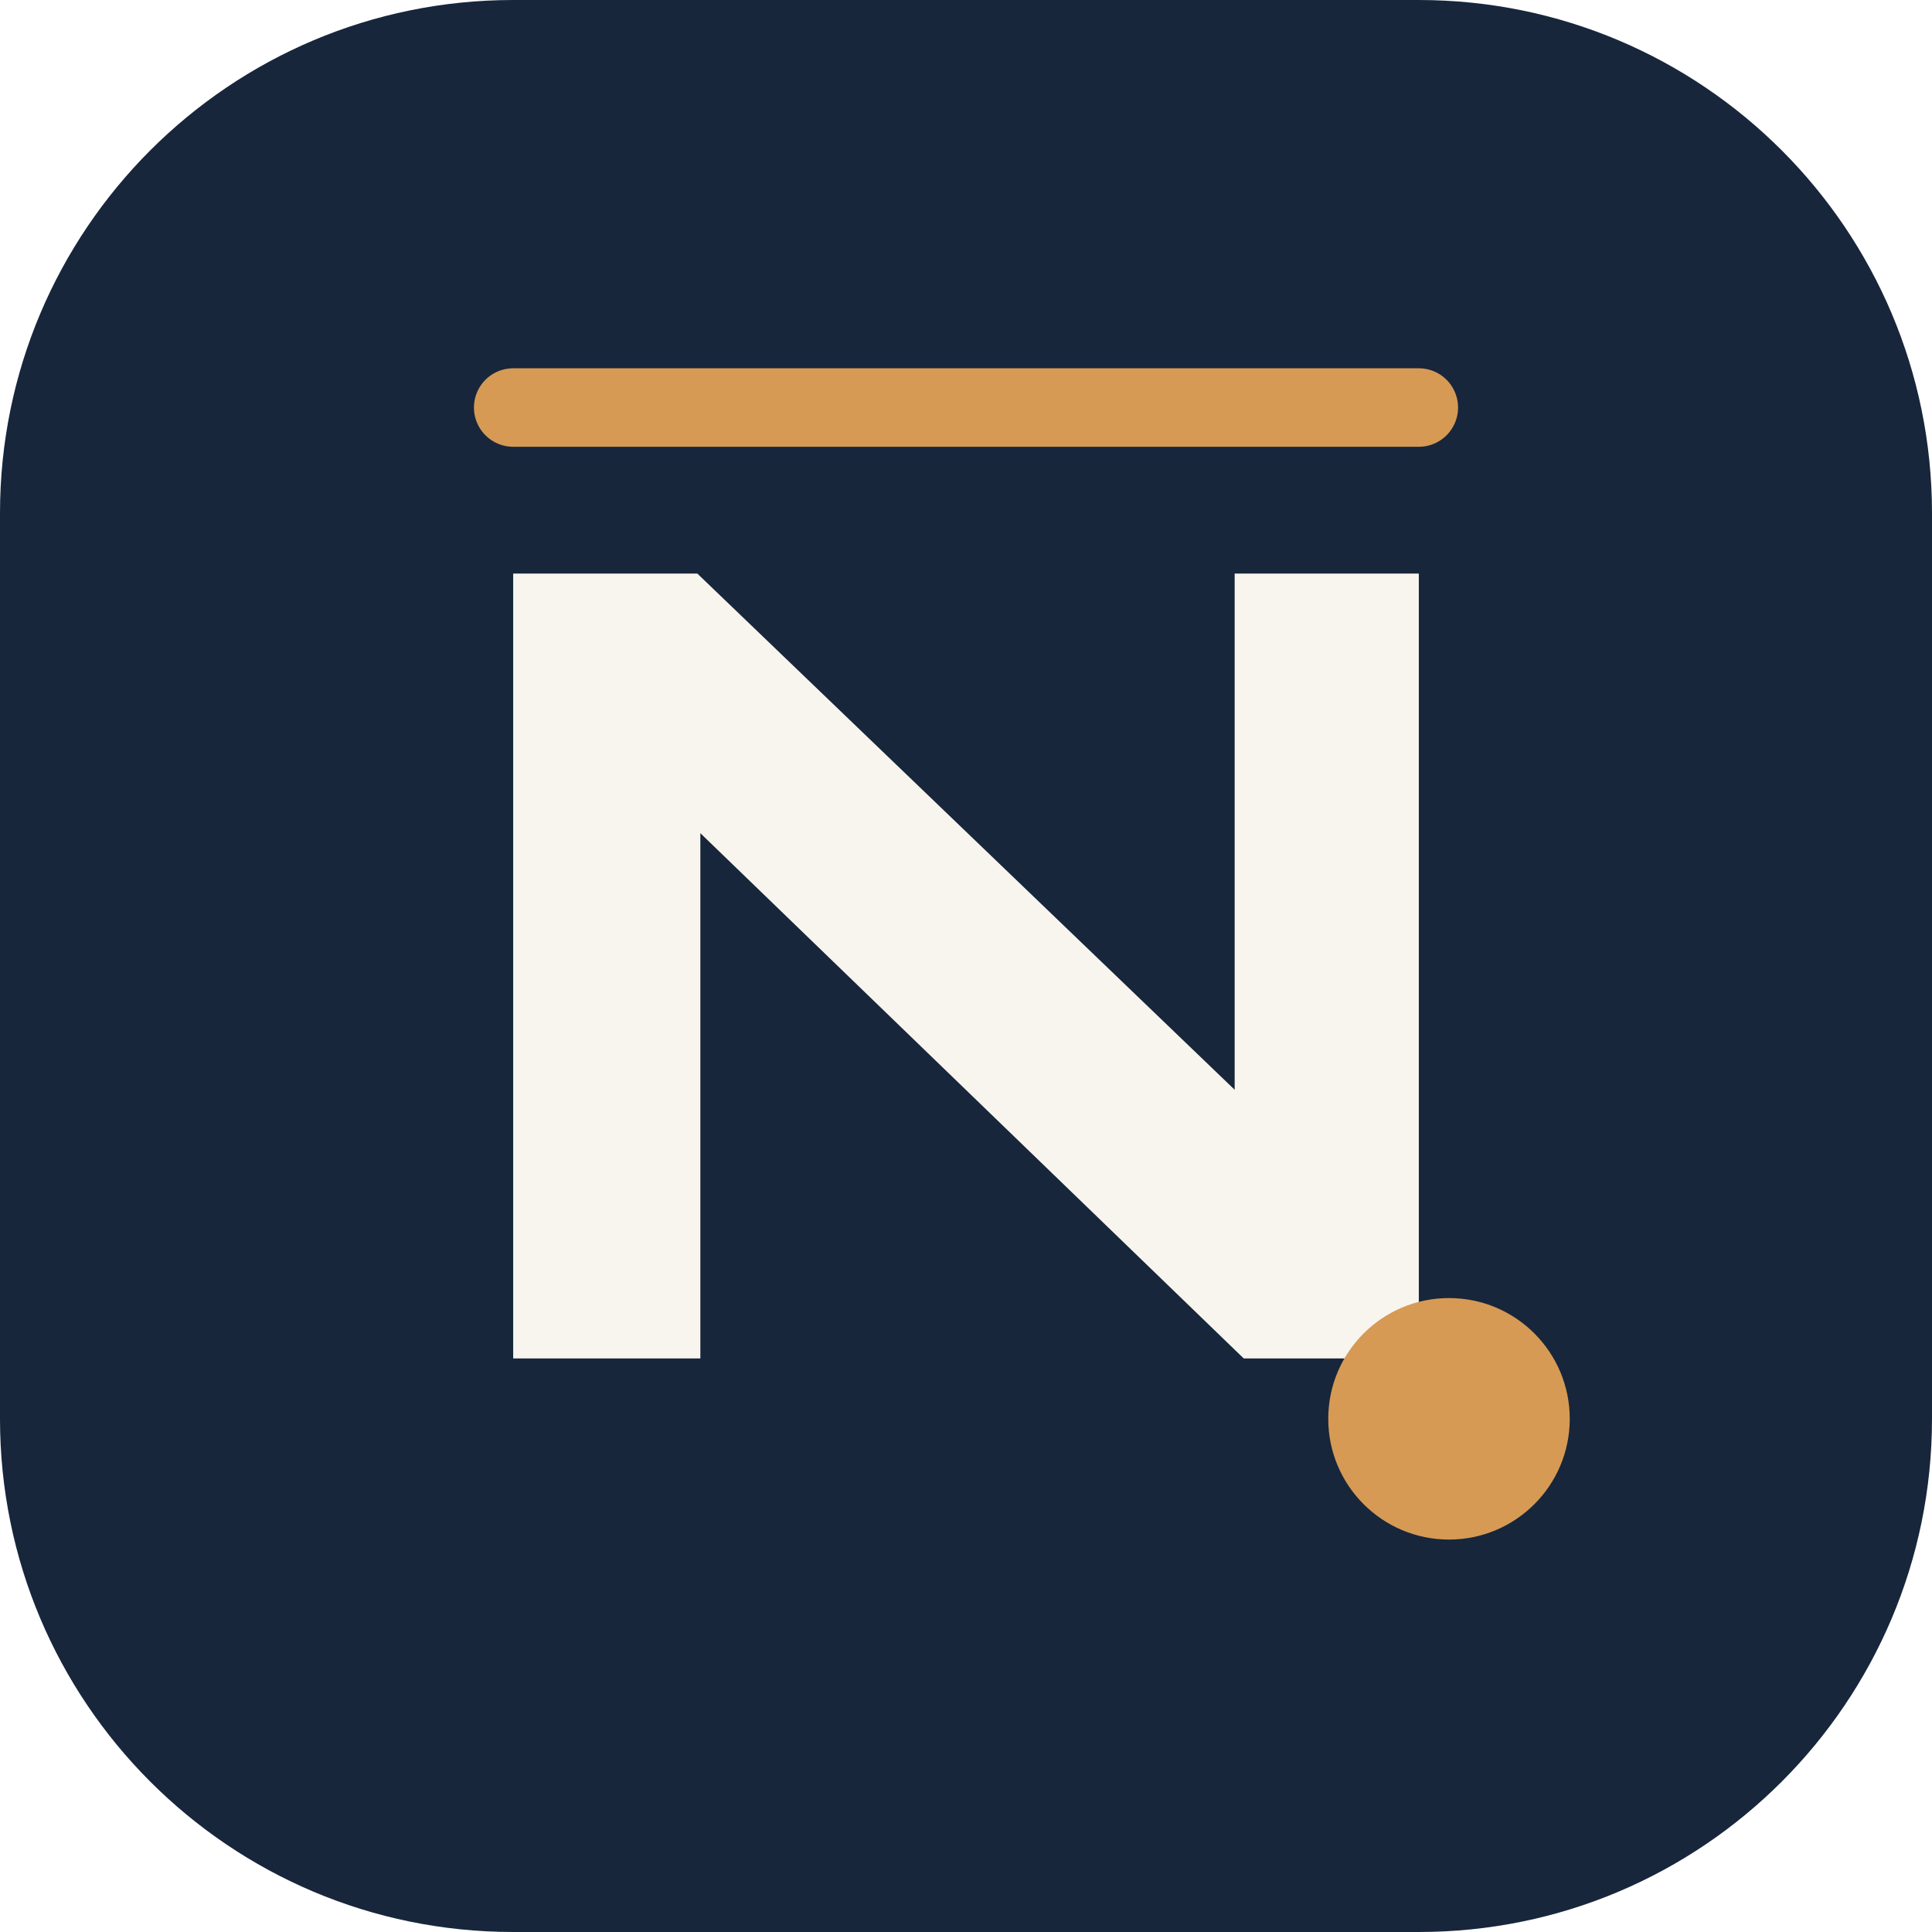
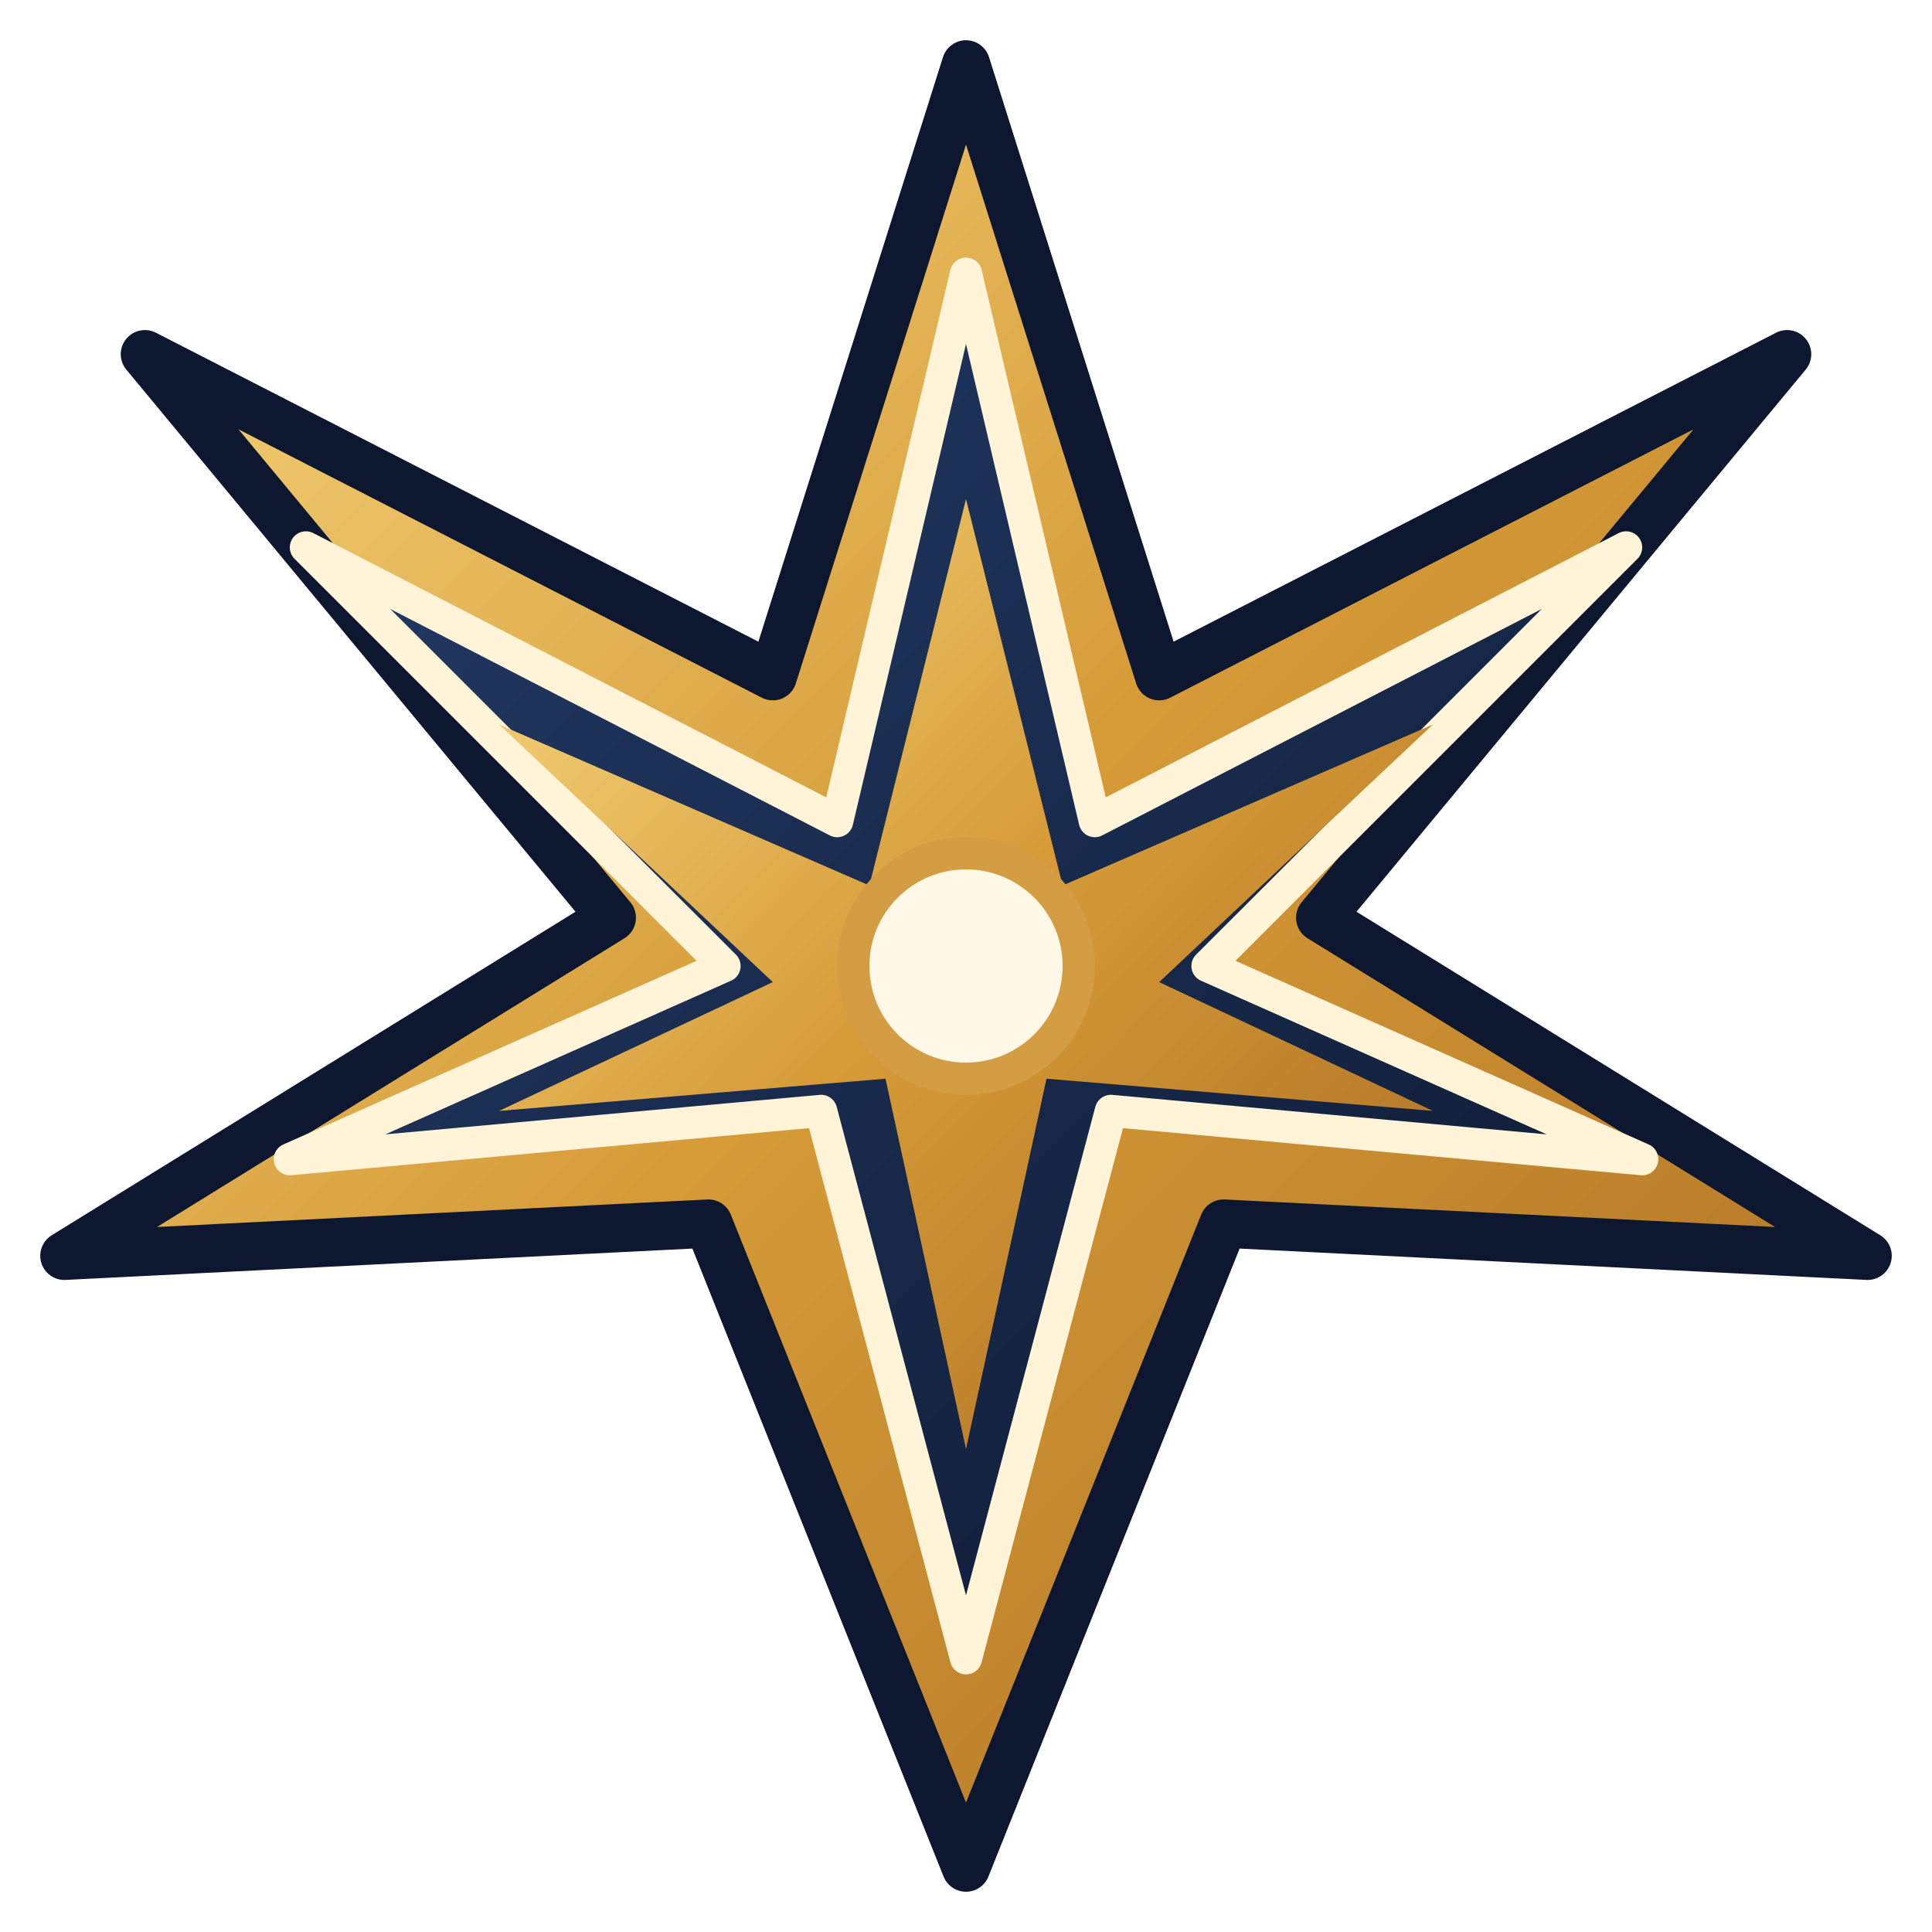
- <svg xmlns="http://www.w3.org/2000/svg" viewBox="0 0 64 64">
-   <rect width="64" height="64" rx="17" fill="#17263B" />
-   <path d="M17 45V19h6.1l17.8 17.1V19H47v26h-5.8L23.2 27.6V45H17Z" fill="#F8F5EF" />
-   <path d="M17 13.5h30" stroke="#D69A55" stroke-width="2.6" stroke-linecap="round" />
-   <circle cx="48" cy="47" r="4" fill="#D69A55" />
+ <svg xmlns="http://www.w3.org/2000/svg" viewBox="0 0 120 120" role="img" aria-labelledby="title desc">
+   <defs>
+     <linearGradient id="g" x1="0" y1="0" x2="1" y2="1">
+       <stop stop-color="#f8d982" />
+       <stop offset=".48" stop-color="#d69b37" />
+       <stop offset="1" stop-color="#a96b23" />
+     </linearGradient>
+     <linearGradient id="b" x1="0" y1="0" x2="1" y2="1">
+       <stop stop-color="#243c68" />
+       <stop offset="1" stop-color="#0d1830" />
+     </linearGradient>
+   </defs>
+   <path d="M60 4 72 42 111 22 82 57 116 78 76 76 60 116 44 76 4 78 38 57 9 22 48 42Z" fill="url(#g)" stroke="#0d1830" stroke-width="3" stroke-linejoin="round" />
+   <path d="M60 17 68 51 101 34 75 60 102 72 69 69 60 103 51 69 18 72 45 60 19 34 52 51Z" fill="url(#b)" stroke="#fff4d8" stroke-width="2" stroke-linejoin="round" />
+   <path d="M60 31 66 55 89 45 72 61 89 69 65 67 60 90 55 67 31 69 48 61 31 45 54 55Z" fill="url(#g)" />
+   <circle cx="60" cy="60" r="7" fill="#fff8e7" stroke="#d49d43" stroke-width="2" />
</svg>
